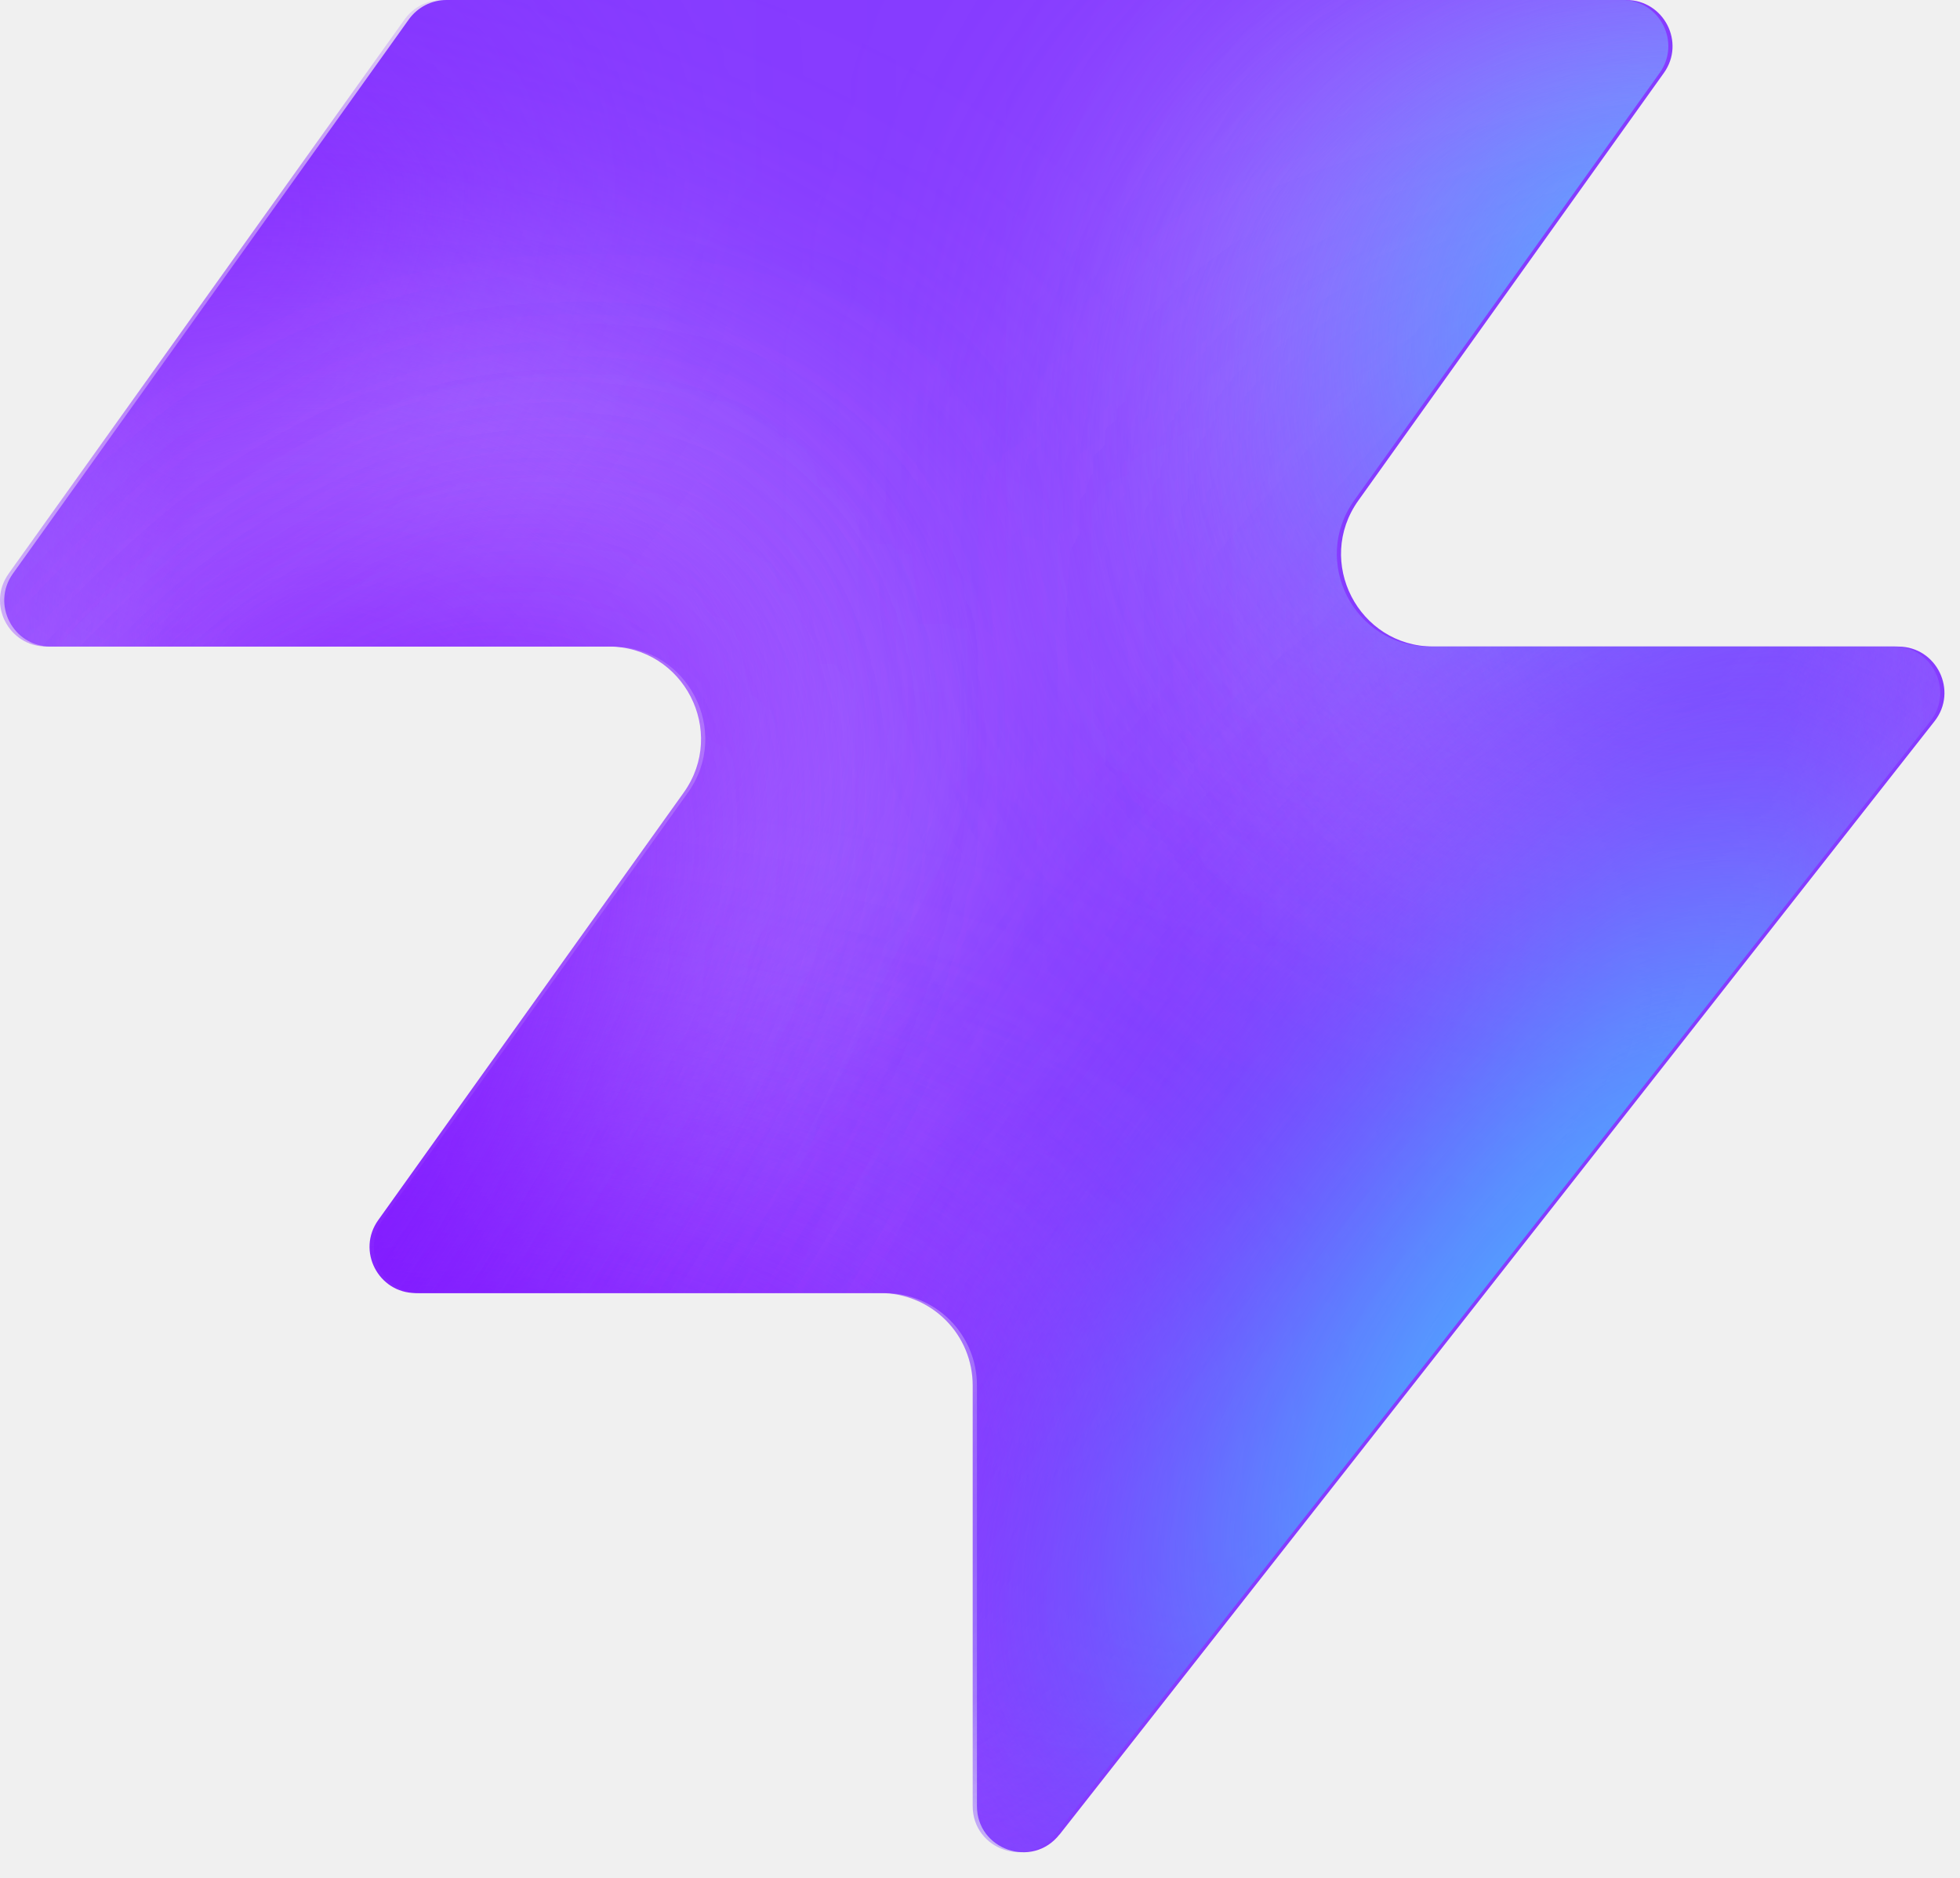
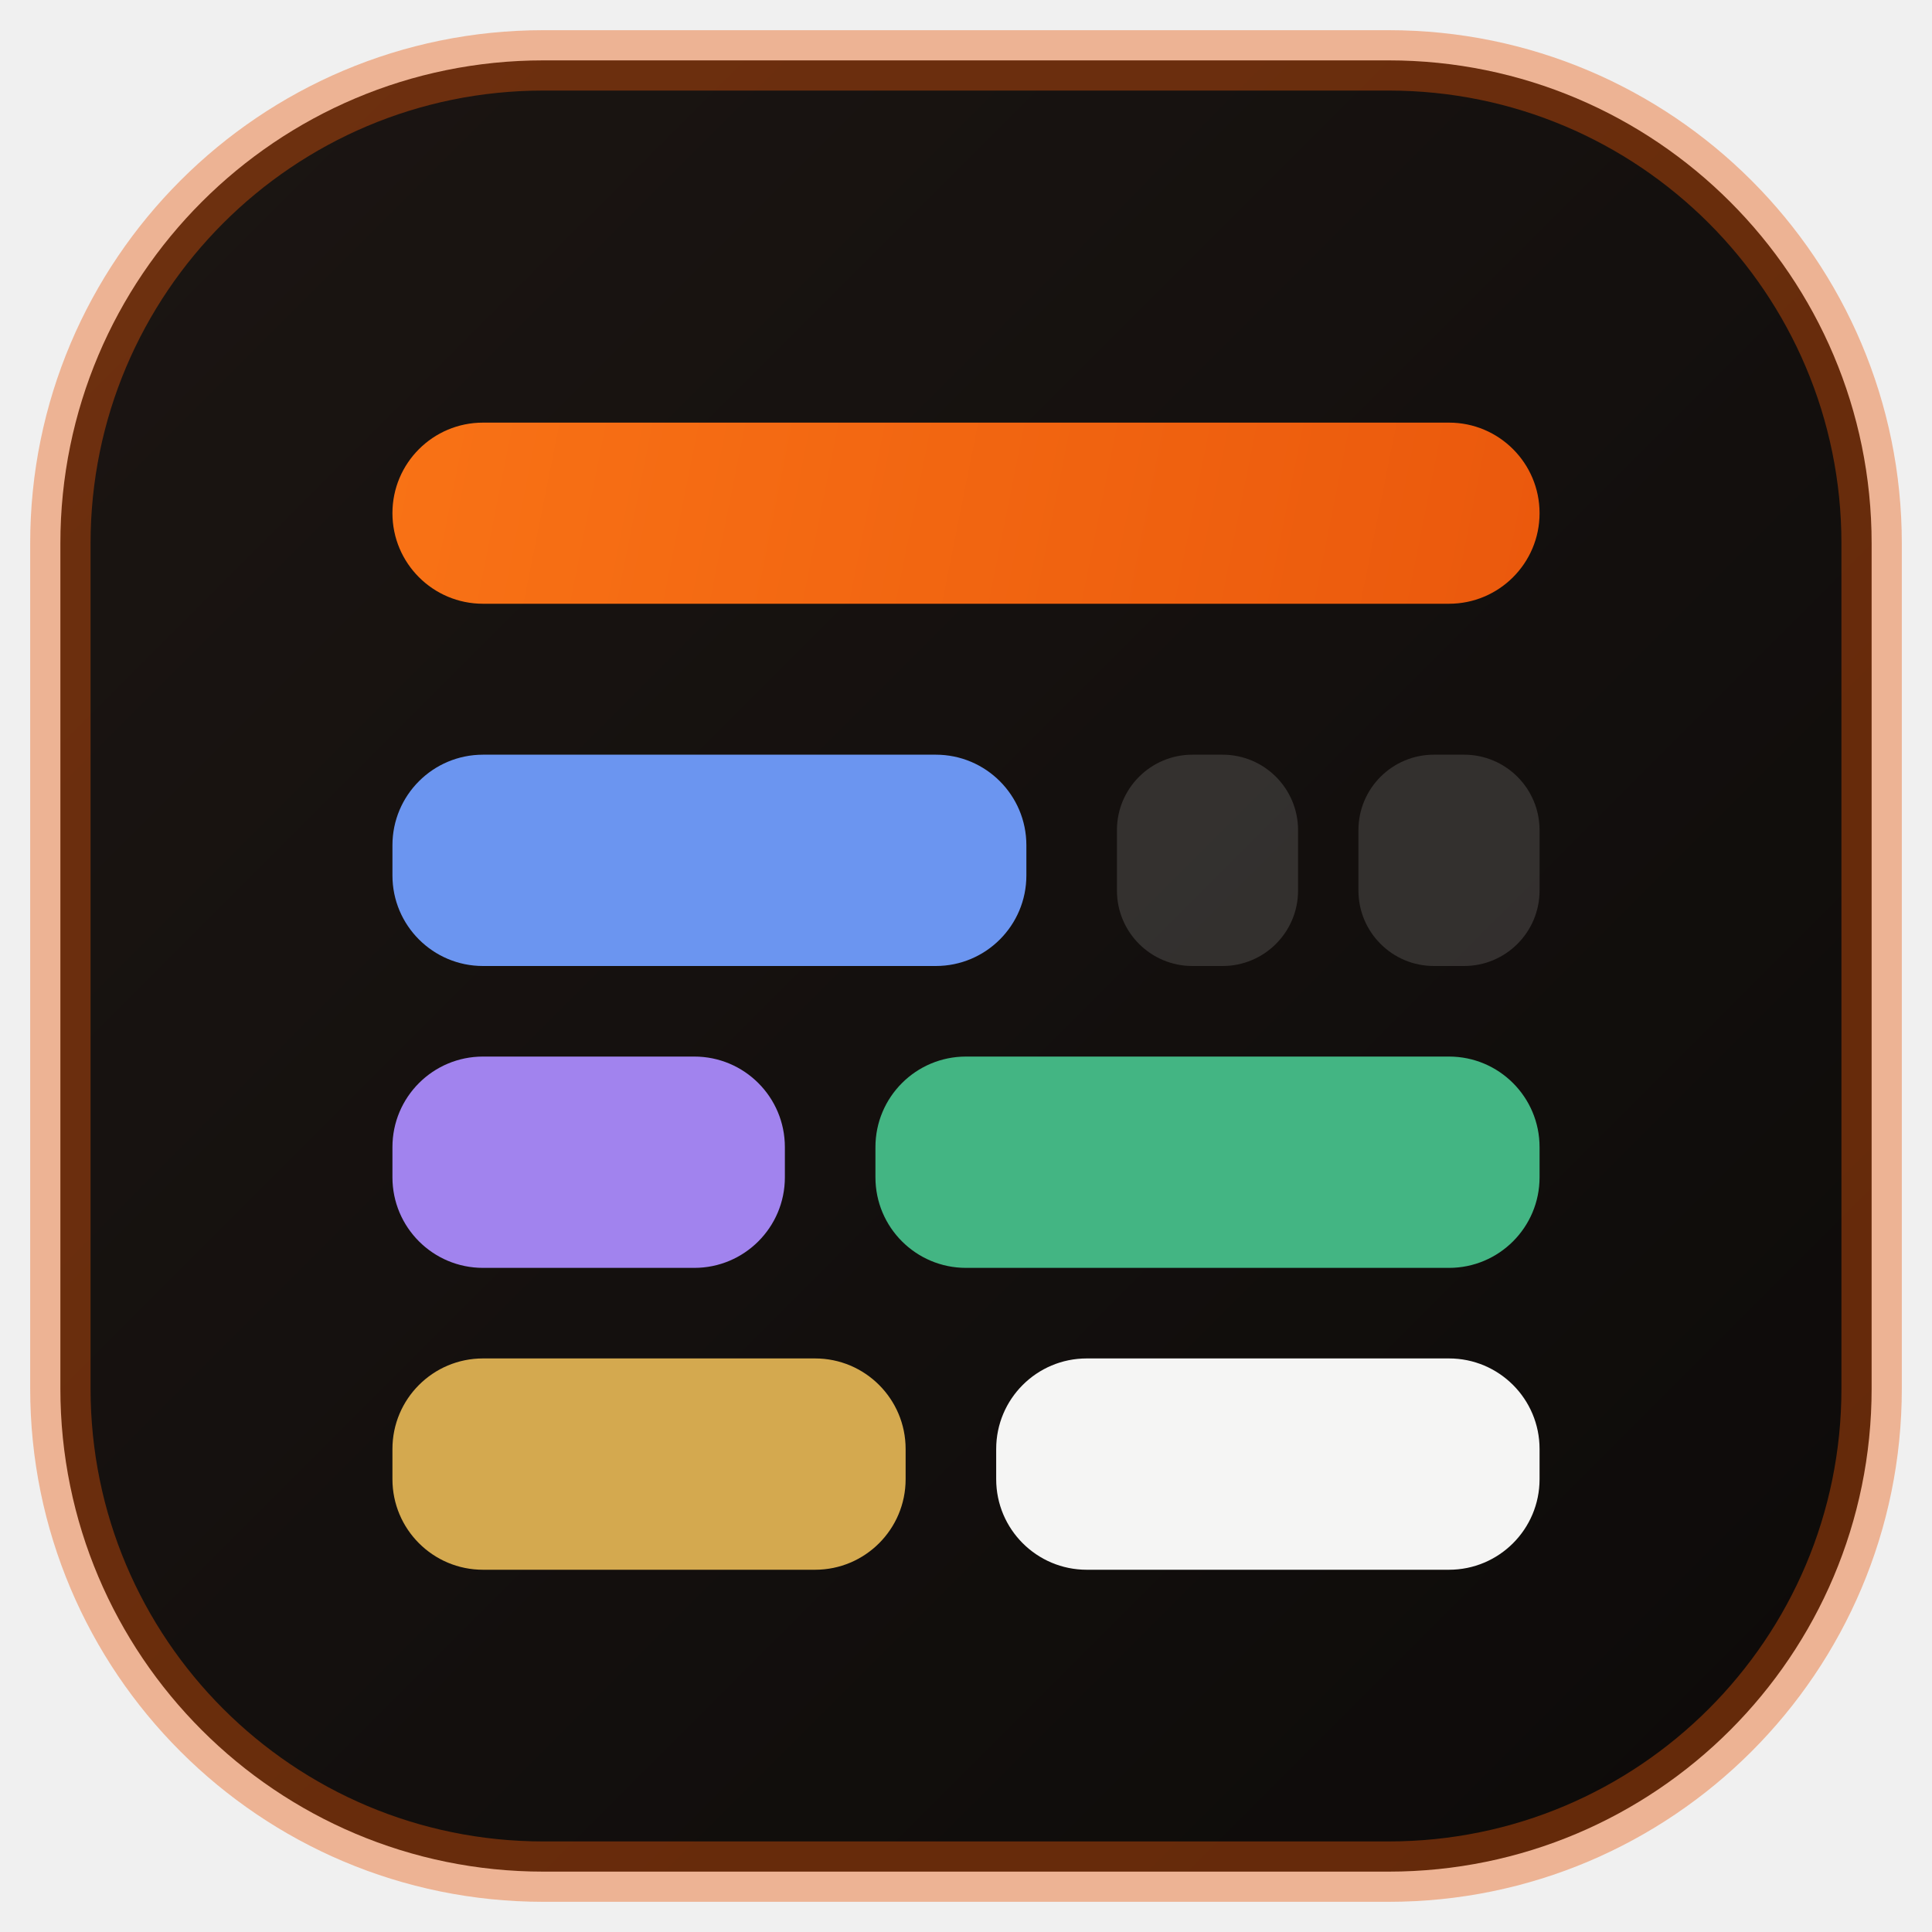
- <svg xmlns="http://www.w3.org/2000/svg" width="48" height="46" fill="none" viewBox="0 0 48 46">
-   <path fill="#863bff" d="M25.946 44.938c-.664.845-2.021.375-2.021-.698V33.937a2.26 2.26 0 0 0-2.262-2.262H10.287c-.92 0-1.456-1.04-.92-1.788l7.48-10.471c1.07-1.497 0-3.578-1.842-3.578H1.237c-.92 0-1.456-1.04-.92-1.788L10.013.474c.214-.297.556-.474.92-.474h28.894c.92 0 1.456 1.04.92 1.788l-7.48 10.471c-1.07 1.498 0 3.579 1.842 3.579h11.377c.943 0 1.473 1.088.89 1.83L25.947 44.94z" style="fill:#863bff;fill:color(display-p3 .525 .23 1);fill-opacity:1" />
-   <mask id="a" width="48" height="46" x="0" y="0" maskUnits="userSpaceOnUse" style="mask-type:alpha">
-     <path fill="#000" d="M25.842 44.938c-.664.844-2.021.375-2.021-.698V33.937a2.26 2.26 0 0 0-2.262-2.262H10.183c-.92 0-1.456-1.04-.92-1.788l7.48-10.471c1.07-1.498 0-3.579-1.842-3.579H1.133c-.92 0-1.456-1.04-.92-1.787L9.91.473c.214-.297.556-.474.92-.474h28.894c.92 0 1.456 1.04.92 1.788l-7.48 10.471c-1.07 1.498 0 3.578 1.842 3.578h11.377c.943 0 1.473 1.088.89 1.832L25.843 44.94z" style="fill:#000;fill-opacity:1" />
-   </mask>
-   <g mask="url(#a)">
-     <g filter="url(#b)">
-       <ellipse cx="5.508" cy="14.704" fill="#ede6ff" rx="5.508" ry="14.704" style="fill:#ede6ff;fill:color(display-p3 .927 .903 1);fill-opacity:1" transform="matrix(.00324 1 1 -.00324 -4.47 31.516)" />
-     </g>
-     <g filter="url(#c)">
-       <ellipse cx="10.399" cy="29.851" fill="#ede6ff" rx="10.399" ry="29.851" style="fill:#ede6ff;fill:color(display-p3 .927 .903 1);fill-opacity:1" transform="matrix(.00324 1 1 -.00324 -39.328 7.883)" />
-     </g>
-     <g filter="url(#d)">
-       <ellipse cx="5.508" cy="30.487" fill="#7e14ff" rx="5.508" ry="30.487" style="fill:#7e14ff;fill:color(display-p3 .492 .077 1);fill-opacity:1" transform="rotate(89.814 -25.913 -14.639)scale(1 -1)" />
-     </g>
-     <g filter="url(#e)">
-       <ellipse cx="5.508" cy="30.599" fill="#7e14ff" rx="5.508" ry="30.599" style="fill:#7e14ff;fill:color(display-p3 .492 .077 1);fill-opacity:1" transform="rotate(89.814 -32.644 -3.334)scale(1 -1)" />
-     </g>
-     <g filter="url(#f)">
-       <ellipse cx="5.508" cy="30.599" fill="#7e14ff" rx="5.508" ry="30.599" style="fill:#7e14ff;fill:color(display-p3 .492 .077 1);fill-opacity:1" transform="matrix(.00324 1 1 -.00324 -34.34 30.47)" />
-     </g>
-     <g filter="url(#g)">
-       <ellipse cx="14.072" cy="22.078" fill="#ede6ff" rx="14.072" ry="22.078" style="fill:#ede6ff;fill:color(display-p3 .927 .903 1);fill-opacity:1" transform="rotate(93.35 24.506 48.493)scale(-1 1)" />
-     </g>
-     <g filter="url(#h)">
-       <ellipse cx="3.47" cy="21.501" fill="#7e14ff" rx="3.47" ry="21.501" style="fill:#7e14ff;fill:color(display-p3 .492 .077 1);fill-opacity:1" transform="rotate(89.009 28.708 47.59)scale(-1 1)" />
-     </g>
-     <g filter="url(#i)">
-       <ellipse cx="3.47" cy="21.501" fill="#7e14ff" rx="3.47" ry="21.501" style="fill:#7e14ff;fill:color(display-p3 .492 .077 1);fill-opacity:1" transform="rotate(89.009 28.708 47.59)scale(-1 1)" />
-     </g>
-     <g filter="url(#j)">
-       <ellipse cx=".387" cy="8.972" fill="#7e14ff" rx="4.407" ry="29.108" style="fill:#7e14ff;fill:color(display-p3 .492 .077 1);fill-opacity:1" transform="rotate(39.51 .387 8.972)" />
-     </g>
-     <g filter="url(#k)">
-       <ellipse cx="47.523" cy="-6.092" fill="#7e14ff" rx="4.407" ry="29.108" style="fill:#7e14ff;fill:color(display-p3 .492 .077 1);fill-opacity:1" transform="rotate(37.892 47.523 -6.092)" />
-     </g>
-     <g filter="url(#l)">
-       <ellipse cx="41.412" cy="6.333" fill="#47bfff" rx="5.971" ry="9.665" style="fill:#47bfff;fill:color(display-p3 .28 .748 1);fill-opacity:1" transform="rotate(37.892 41.412 6.333)" />
-     </g>
-     <g filter="url(#m)">
-       <ellipse cx="-1.879" cy="38.332" fill="#7e14ff" rx="4.407" ry="29.108" style="fill:#7e14ff;fill:color(display-p3 .492 .077 1);fill-opacity:1" transform="rotate(37.892 -1.88 38.332)" />
-     </g>
-     <g filter="url(#n)">
-       <ellipse cx="-1.879" cy="38.332" fill="#7e14ff" rx="4.407" ry="29.108" style="fill:#7e14ff;fill:color(display-p3 .492 .077 1);fill-opacity:1" transform="rotate(37.892 -1.88 38.332)" />
-     </g>
-     <g filter="url(#o)">
-       <ellipse cx="35.651" cy="29.907" fill="#7e14ff" rx="4.407" ry="29.108" style="fill:#7e14ff;fill:color(display-p3 .492 .077 1);fill-opacity:1" transform="rotate(37.892 35.651 29.907)" />
-     </g>
-     <g filter="url(#p)">
-       <ellipse cx="38.418" cy="32.4" fill="#47bfff" rx="5.971" ry="15.297" style="fill:#47bfff;fill:color(display-p3 .28 .748 1);fill-opacity:1" transform="rotate(37.892 38.418 32.4)" />
-     </g>
-   </g>
+ <svg xmlns="http://www.w3.org/2000/svg" viewBox="0 0 64 64" fill="none">
  <defs>
-     <filter id="b" width="60.045" height="41.654" x="-19.77" y="16.149" color-interpolation-filters="sRGB" filterUnits="userSpaceOnUse">
-       <feFlood flood-opacity="0" result="BackgroundImageFix" />
-       <feBlend in="SourceGraphic" in2="BackgroundImageFix" result="shape" />
-       <feGaussianBlur result="effect1_foregroundBlur_2002_17158" stdDeviation="7.659" />
-     </filter>
-     <filter id="c" width="90.34" height="51.437" x="-54.613" y="-7.533" color-interpolation-filters="sRGB" filterUnits="userSpaceOnUse">
-       <feFlood flood-opacity="0" result="BackgroundImageFix" />
-       <feBlend in="SourceGraphic" in2="BackgroundImageFix" result="shape" />
-       <feGaussianBlur result="effect1_foregroundBlur_2002_17158" stdDeviation="7.659" />
-     </filter>
-     <filter id="d" width="79.355" height="29.4" x="-49.64" y="2.03" color-interpolation-filters="sRGB" filterUnits="userSpaceOnUse">
-       <feFlood flood-opacity="0" result="BackgroundImageFix" />
-       <feBlend in="SourceGraphic" in2="BackgroundImageFix" result="shape" />
-       <feGaussianBlur result="effect1_foregroundBlur_2002_17158" stdDeviation="4.596" />
-     </filter>
-     <filter id="e" width="79.579" height="29.4" x="-45.045" y="20.029" color-interpolation-filters="sRGB" filterUnits="userSpaceOnUse">
-       <feFlood flood-opacity="0" result="BackgroundImageFix" />
-       <feBlend in="SourceGraphic" in2="BackgroundImageFix" result="shape" />
-       <feGaussianBlur result="effect1_foregroundBlur_2002_17158" stdDeviation="4.596" />
-     </filter>
-     <filter id="f" width="79.579" height="29.4" x="-43.513" y="21.178" color-interpolation-filters="sRGB" filterUnits="userSpaceOnUse">
-       <feFlood flood-opacity="0" result="BackgroundImageFix" />
-       <feBlend in="SourceGraphic" in2="BackgroundImageFix" result="shape" />
-       <feGaussianBlur result="effect1_foregroundBlur_2002_17158" stdDeviation="4.596" />
-     </filter>
-     <filter id="g" width="74.749" height="58.852" x="15.756" y="-17.901" color-interpolation-filters="sRGB" filterUnits="userSpaceOnUse">
-       <feFlood flood-opacity="0" result="BackgroundImageFix" />
-       <feBlend in="SourceGraphic" in2="BackgroundImageFix" result="shape" />
-       <feGaussianBlur result="effect1_foregroundBlur_2002_17158" stdDeviation="7.659" />
-     </filter>
-     <filter id="h" width="61.377" height="25.362" x="23.548" y="2.284" color-interpolation-filters="sRGB" filterUnits="userSpaceOnUse">
-       <feFlood flood-opacity="0" result="BackgroundImageFix" />
-       <feBlend in="SourceGraphic" in2="BackgroundImageFix" result="shape" />
-       <feGaussianBlur result="effect1_foregroundBlur_2002_17158" stdDeviation="4.596" />
-     </filter>
-     <filter id="i" width="61.377" height="25.362" x="23.548" y="2.284" color-interpolation-filters="sRGB" filterUnits="userSpaceOnUse">
-       <feFlood flood-opacity="0" result="BackgroundImageFix" />
-       <feBlend in="SourceGraphic" in2="BackgroundImageFix" result="shape" />
-       <feGaussianBlur result="effect1_foregroundBlur_2002_17158" stdDeviation="4.596" />
-     </filter>
-     <filter id="j" width="56.045" height="63.649" x="-27.636" y="-22.853" color-interpolation-filters="sRGB" filterUnits="userSpaceOnUse">
-       <feFlood flood-opacity="0" result="BackgroundImageFix" />
-       <feBlend in="SourceGraphic" in2="BackgroundImageFix" result="shape" />
-       <feGaussianBlur result="effect1_foregroundBlur_2002_17158" stdDeviation="4.596" />
-     </filter>
-     <filter id="k" width="54.814" height="64.646" x="20.116" y="-38.415" color-interpolation-filters="sRGB" filterUnits="userSpaceOnUse">
-       <feFlood flood-opacity="0" result="BackgroundImageFix" />
-       <feBlend in="SourceGraphic" in2="BackgroundImageFix" result="shape" />
-       <feGaussianBlur result="effect1_foregroundBlur_2002_17158" stdDeviation="4.596" />
-     </filter>
-     <filter id="l" width="33.541" height="35.313" x="24.641" y="-11.323" color-interpolation-filters="sRGB" filterUnits="userSpaceOnUse">
-       <feFlood flood-opacity="0" result="BackgroundImageFix" />
-       <feBlend in="SourceGraphic" in2="BackgroundImageFix" result="shape" />
-       <feGaussianBlur result="effect1_foregroundBlur_2002_17158" stdDeviation="4.596" />
-     </filter>
-     <filter id="m" width="54.814" height="64.646" x="-29.286" y="6.009" color-interpolation-filters="sRGB" filterUnits="userSpaceOnUse">
-       <feFlood flood-opacity="0" result="BackgroundImageFix" />
-       <feBlend in="SourceGraphic" in2="BackgroundImageFix" result="shape" />
-       <feGaussianBlur result="effect1_foregroundBlur_2002_17158" stdDeviation="4.596" />
-     </filter>
-     <filter id="n" width="54.814" height="64.646" x="-29.286" y="6.009" color-interpolation-filters="sRGB" filterUnits="userSpaceOnUse">
-       <feFlood flood-opacity="0" result="BackgroundImageFix" />
-       <feBlend in="SourceGraphic" in2="BackgroundImageFix" result="shape" />
-       <feGaussianBlur result="effect1_foregroundBlur_2002_17158" stdDeviation="4.596" />
-     </filter>
-     <filter id="o" width="54.814" height="64.646" x="8.244" y="-2.416" color-interpolation-filters="sRGB" filterUnits="userSpaceOnUse">
-       <feFlood flood-opacity="0" result="BackgroundImageFix" />
-       <feBlend in="SourceGraphic" in2="BackgroundImageFix" result="shape" />
-       <feGaussianBlur result="effect1_foregroundBlur_2002_17158" stdDeviation="4.596" />
-     </filter>
-     <filter id="p" width="39.409" height="43.623" x="18.713" y="10.588" color-interpolation-filters="sRGB" filterUnits="userSpaceOnUse">
-       <feFlood flood-opacity="0" result="BackgroundImageFix" />
-       <feBlend in="SourceGraphic" in2="BackgroundImageFix" result="shape" />
-       <feGaussianBlur result="effect1_foregroundBlur_2002_17158" stdDeviation="4.596" />
-     </filter>
+     <linearGradient id="yb-bg" x1="0" y1="0" x2="64" y2="64" gradientUnits="userSpaceOnUse">
+       <stop offset="0%" stop-color="#1C1613" />
+       <stop offset="100%" stop-color="#0C0A09" />
+     </linearGradient>
+     <linearGradient id="yb-orange" x1="12" y1="12" x2="52" y2="20" gradientUnits="userSpaceOnUse">
+       <stop offset="0%" stop-color="#F97316" />
+       <stop offset="100%" stop-color="#EA580C" />
+     </linearGradient>
  </defs>
+   <rect x="2" y="2" width="60" height="60" rx="16" fill="url(#yb-bg)" stroke="#EA580C" stroke-opacity="0.4" stroke-width="2" />
+   <rect x="13" y="14" width="38" height="6" rx="3" fill="url(#yb-orange)" />
+   <rect x="13" y="25" width="21" height="7" rx="3" fill="#6B95F0" />
+   <rect x="37" y="25" width="6" height="7" rx="2.5" fill="#FFFFFF" fill-opacity="0.14" />
+   <rect x="45" y="25" width="6" height="7" rx="2.5" fill="#FFFFFF" fill-opacity="0.14" />
+   <rect x="13" y="35" width="13" height="7" rx="3" fill="#A183EE" />
+   <rect x="29" y="35" width="22" height="7" rx="3" fill="#43B583" />
+   <rect x="13" y="45" width="17" height="7" rx="3" fill="#D4A94F" />
+   <rect x="33" y="45" width="18" height="7" rx="3" fill="#F5F5F4" />
</svg>
